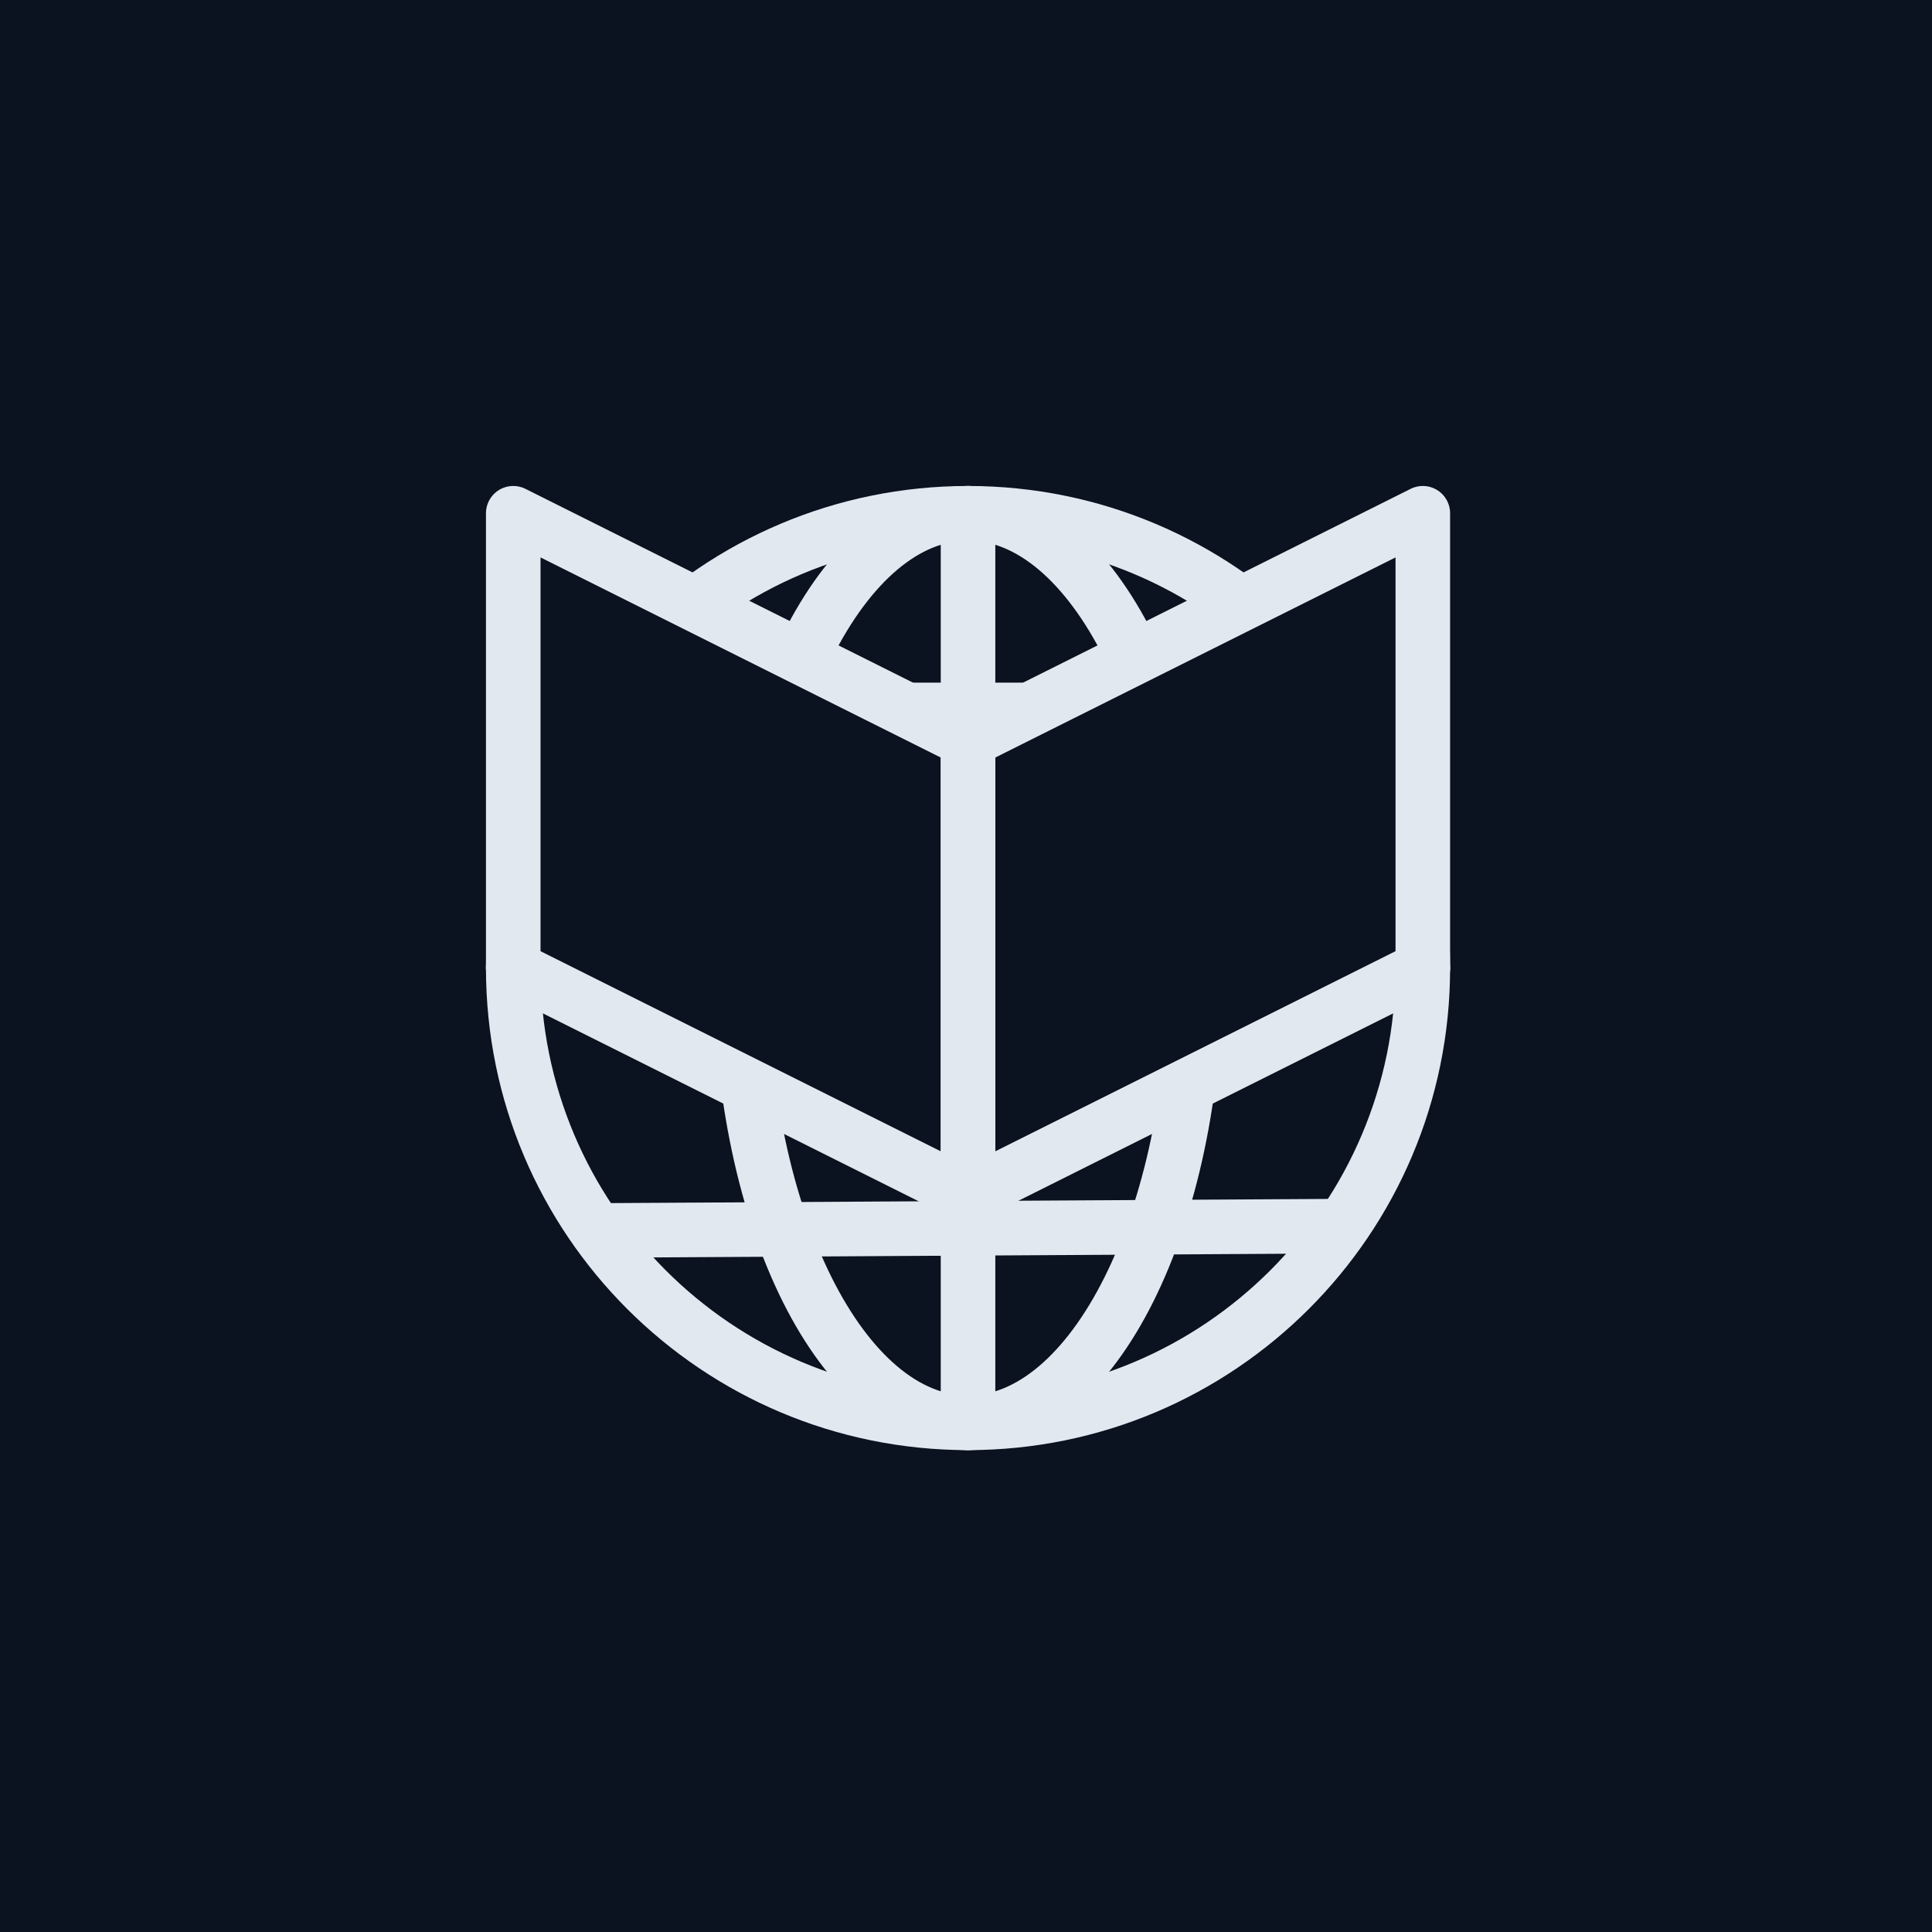
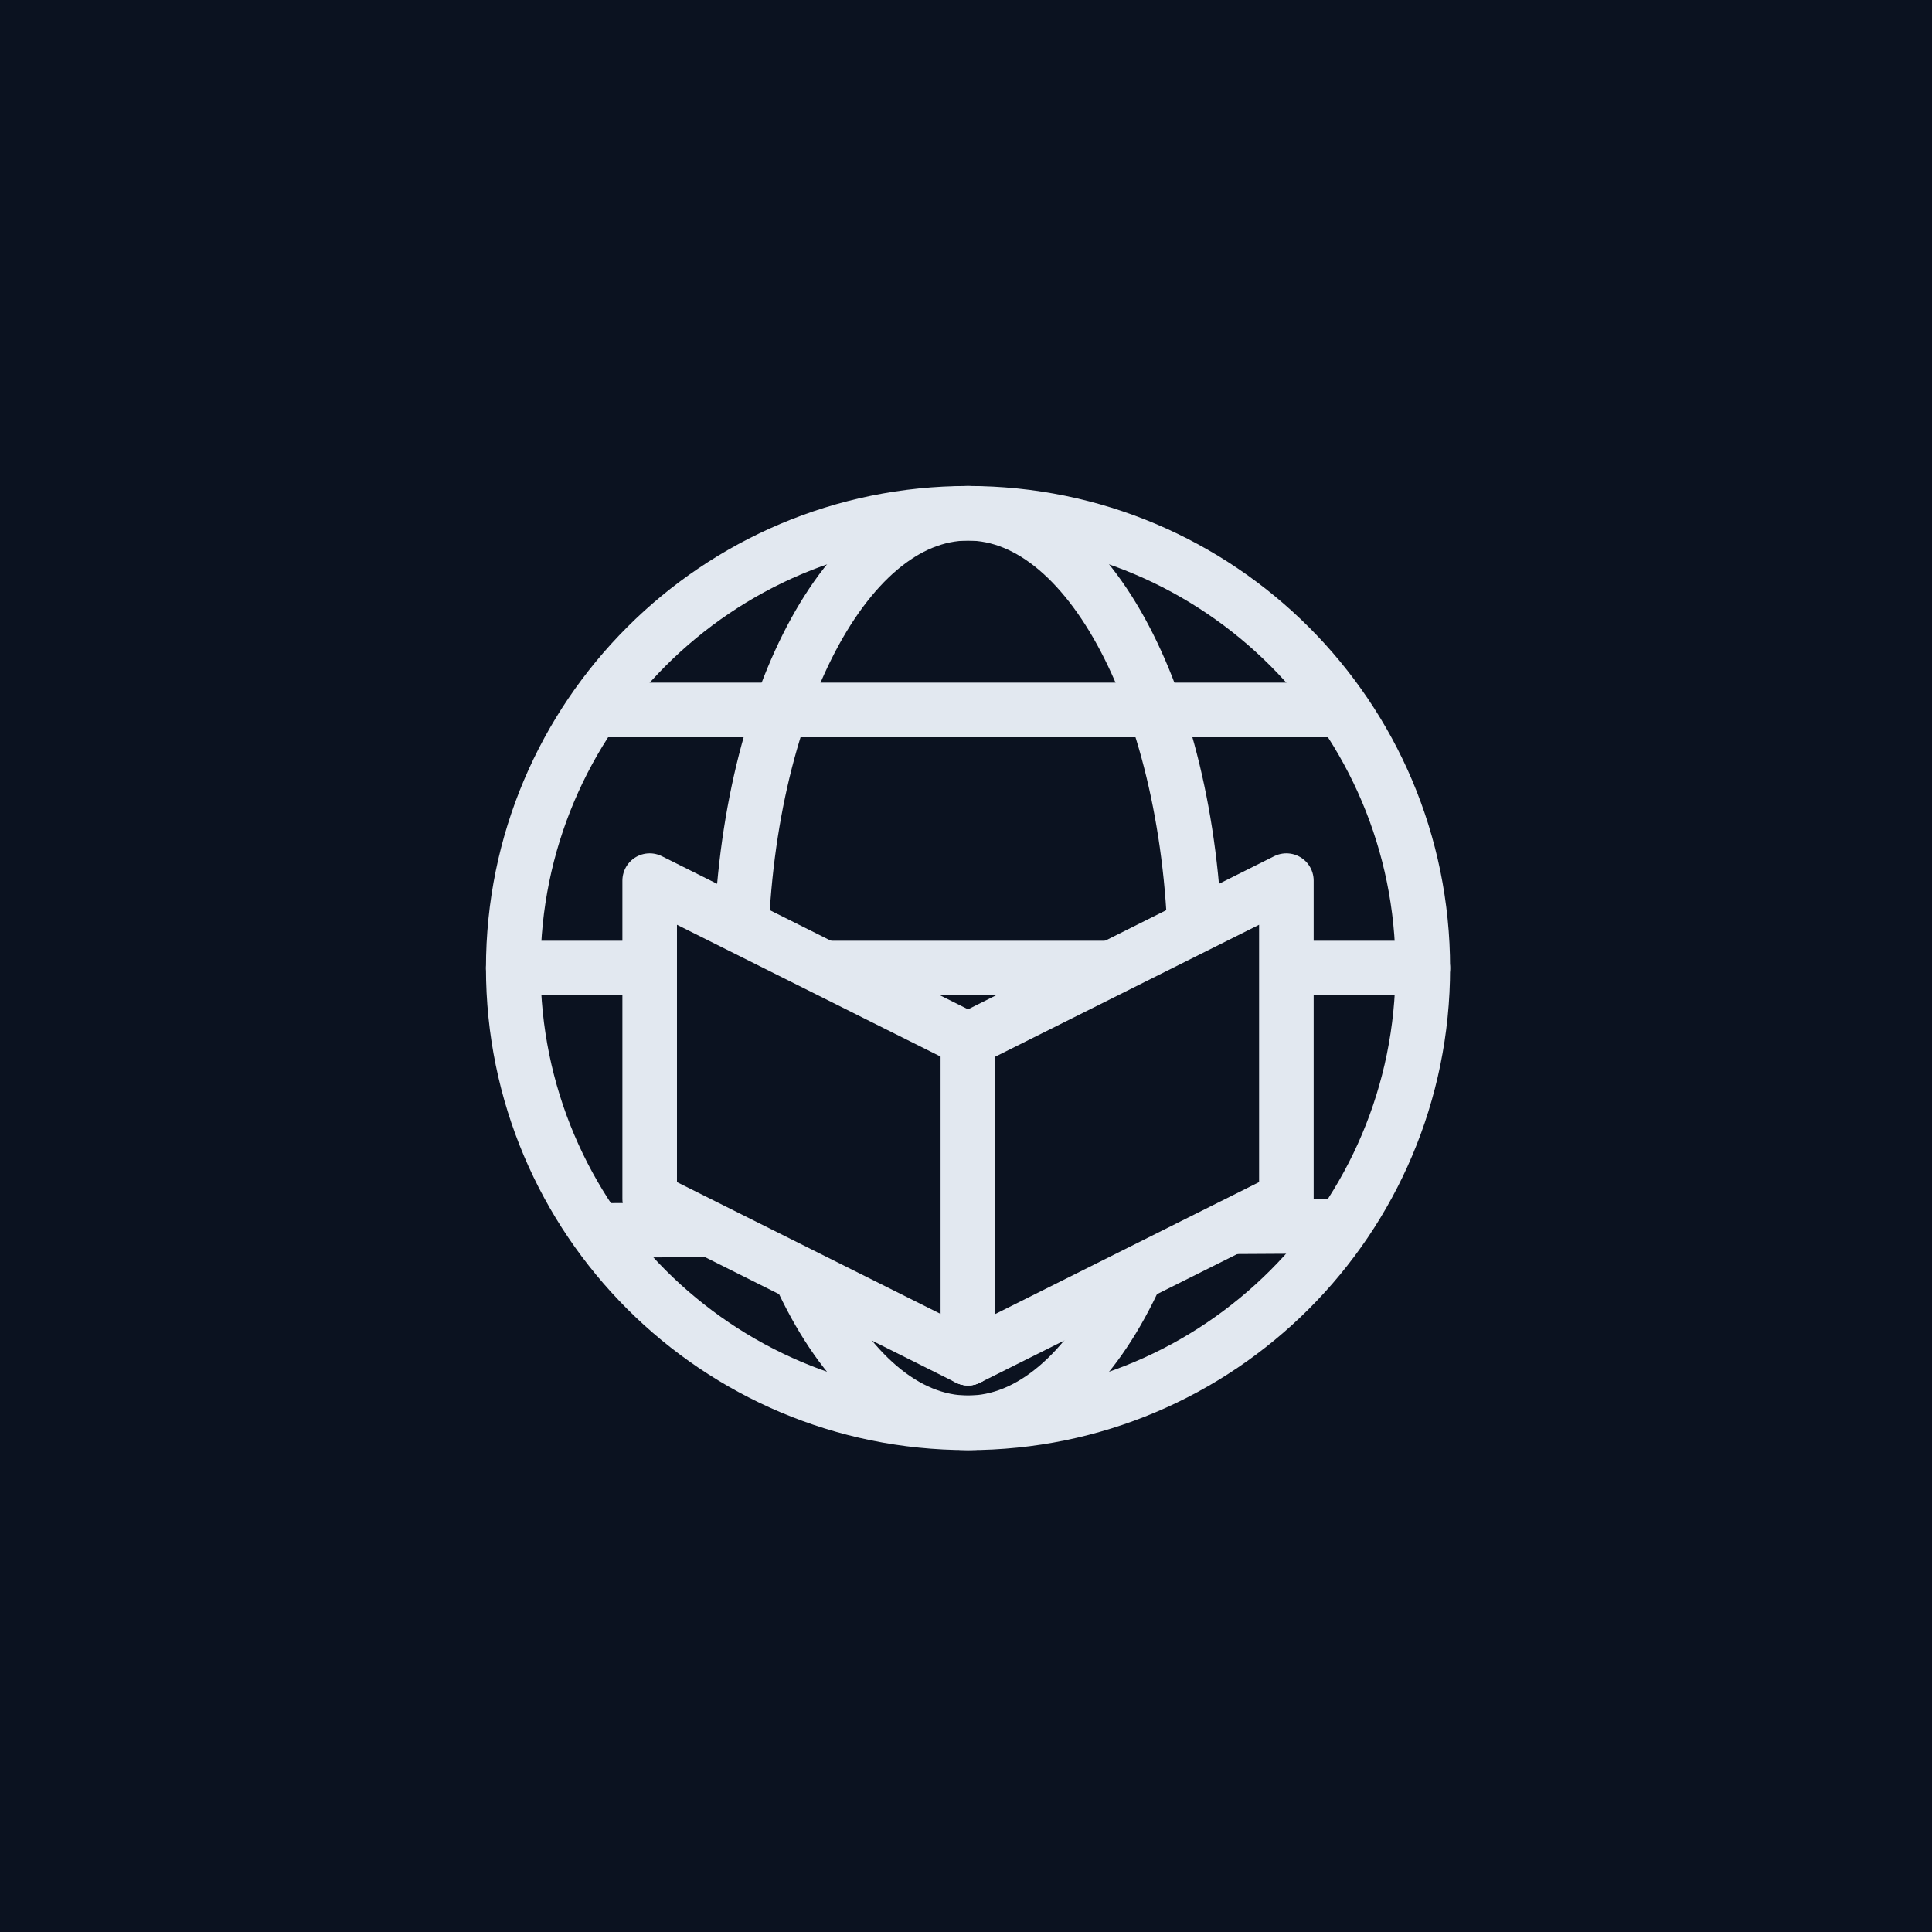
<svg xmlns="http://www.w3.org/2000/svg" viewBox="0 0 64 64" width="64" height="64" role="img" aria-label="Terramentor">
  <rect x="0" y="0" width="64" height="64" rx="0" fill="#0b1220" />
  <g transform="translate(16.587 16.331) scale(0.083)" fill="#0b1220" stroke="#e2e8f0" stroke-width="21.781" stroke-linejoin="round" stroke-linecap="round">
-     <circle cx="186.51" cy="189.6" r="181.51" />
-     <g fill="none">
-       <ellipse cx="186.51" cy="189.6" rx="90.76" ry="181.51" />
-       <line x1="334.58" y1="86.59" x2="38.44" y2="86.59" />
-       <line x1="335.38" y1="292.61" x2="38.72" y2="294.33" />
-       <line x1="368.02" y1="189.6" x2="5" y2="189.6" />
+     <clipPath id="tm-cull-1btj854">
+       <path clip-rule="evenodd" d="M-400 -400 H800 V800 H-400 Z M313.567 154.706 L186.51 218.238 L186.51 345.295 L313.567 281.763 Z M59.453 154.706 L186.51 218.238 L186.51 345.295 L59.453 281.763 Z" />
+     </clipPath>
+     <g clip-path="url(#tm-cull-1btj854)">
+       <circle cx="186.51" cy="189.6" r="181.51" />
+       <g fill="none">
+         <ellipse cx="186.51" cy="189.6" rx="90.76" ry="181.51" />
+         <line x1="334.58" y1="86.59" x2="38.44" y2="86.59" />
+         <line x1="335.38" y1="292.61" x2="38.72" y2="294.33" />
+         <line x1="368.02" y1="189.6" x2="5" y2="189.6" />
+       </g>
    </g>
-     <polygon points="368.02 8.09 186.51 98.85 186.51 280.36 368.02 189.6 368.02 8.09" />
-     <polygon points="5 8.09 186.51 98.85 186.51 280.36 5 189.6 5 8.09" />
-     <line fill="none" x1="186.51" y1="8.09" x2="186.51" y2="371.11" />
+     <polygon points="313.567 154.706 186.51 218.238 186.51 345.295 313.567 281.763" />
+     <polygon points="59.453 154.706 186.51 218.238 186.51 345.295 59.453 281.763" />
+     <line fill="none" x1="186.51" y1="218.238" x2="186.51" y2="345.295" />
  </g>
</svg>
